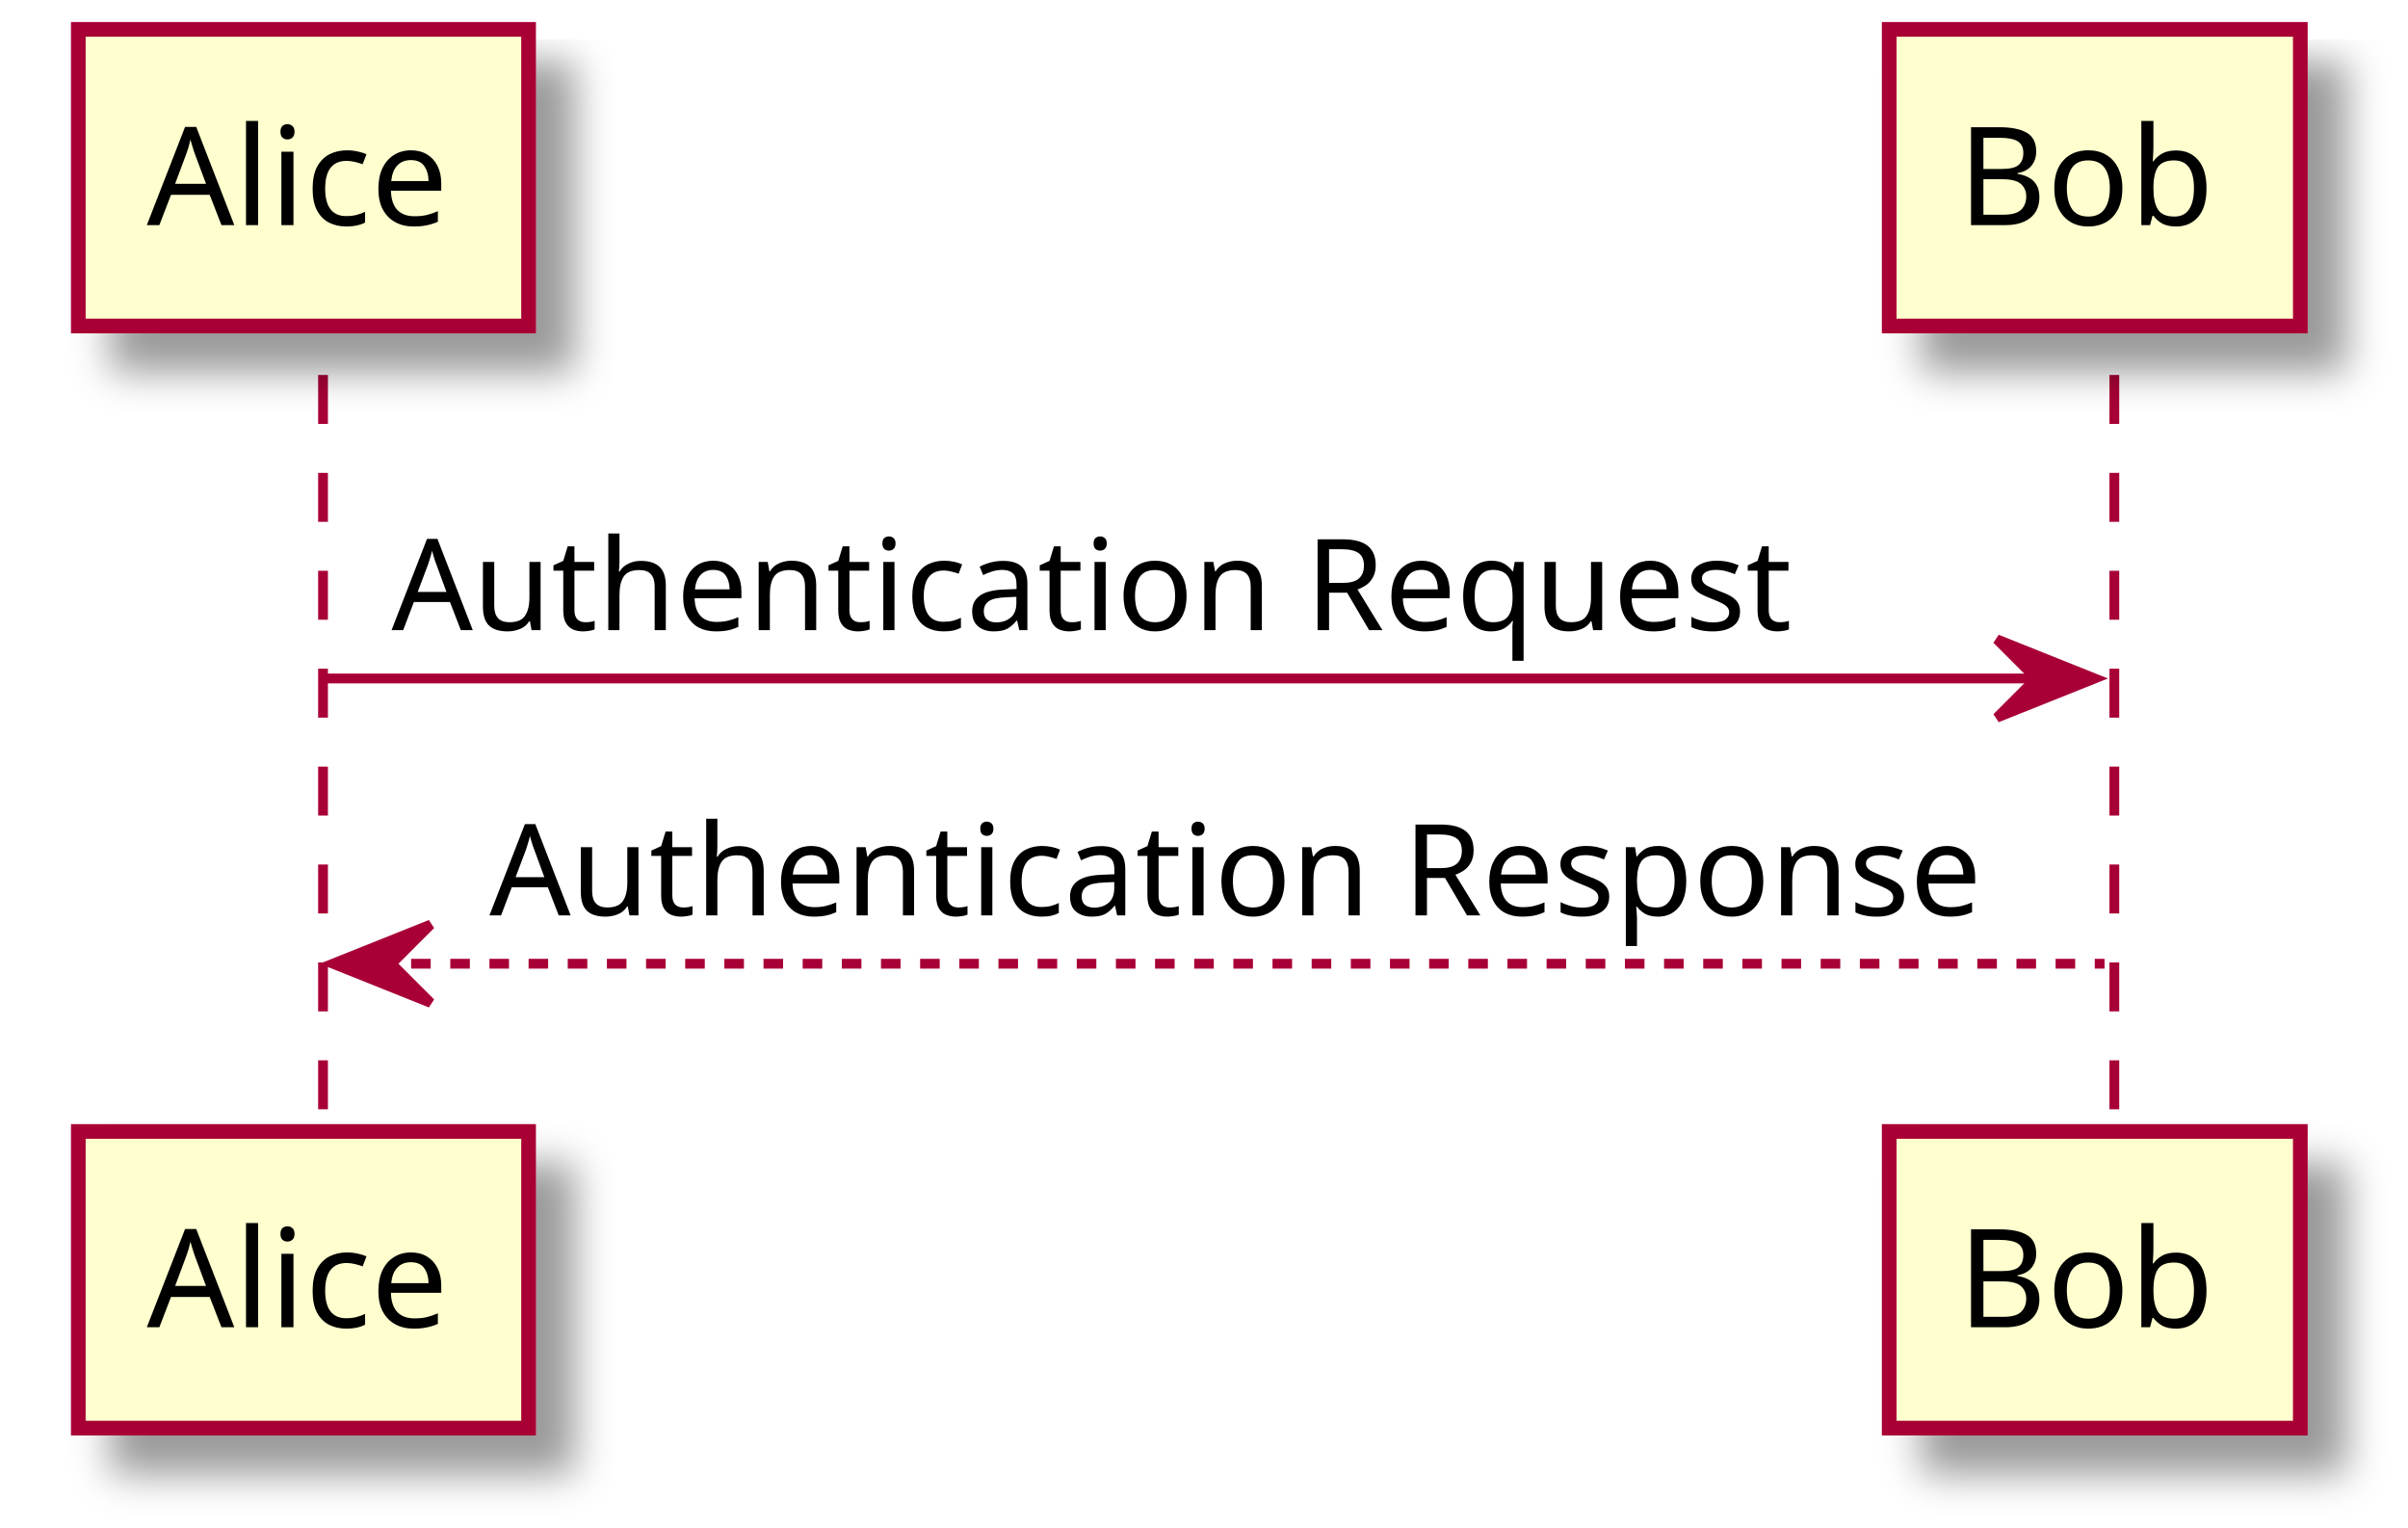
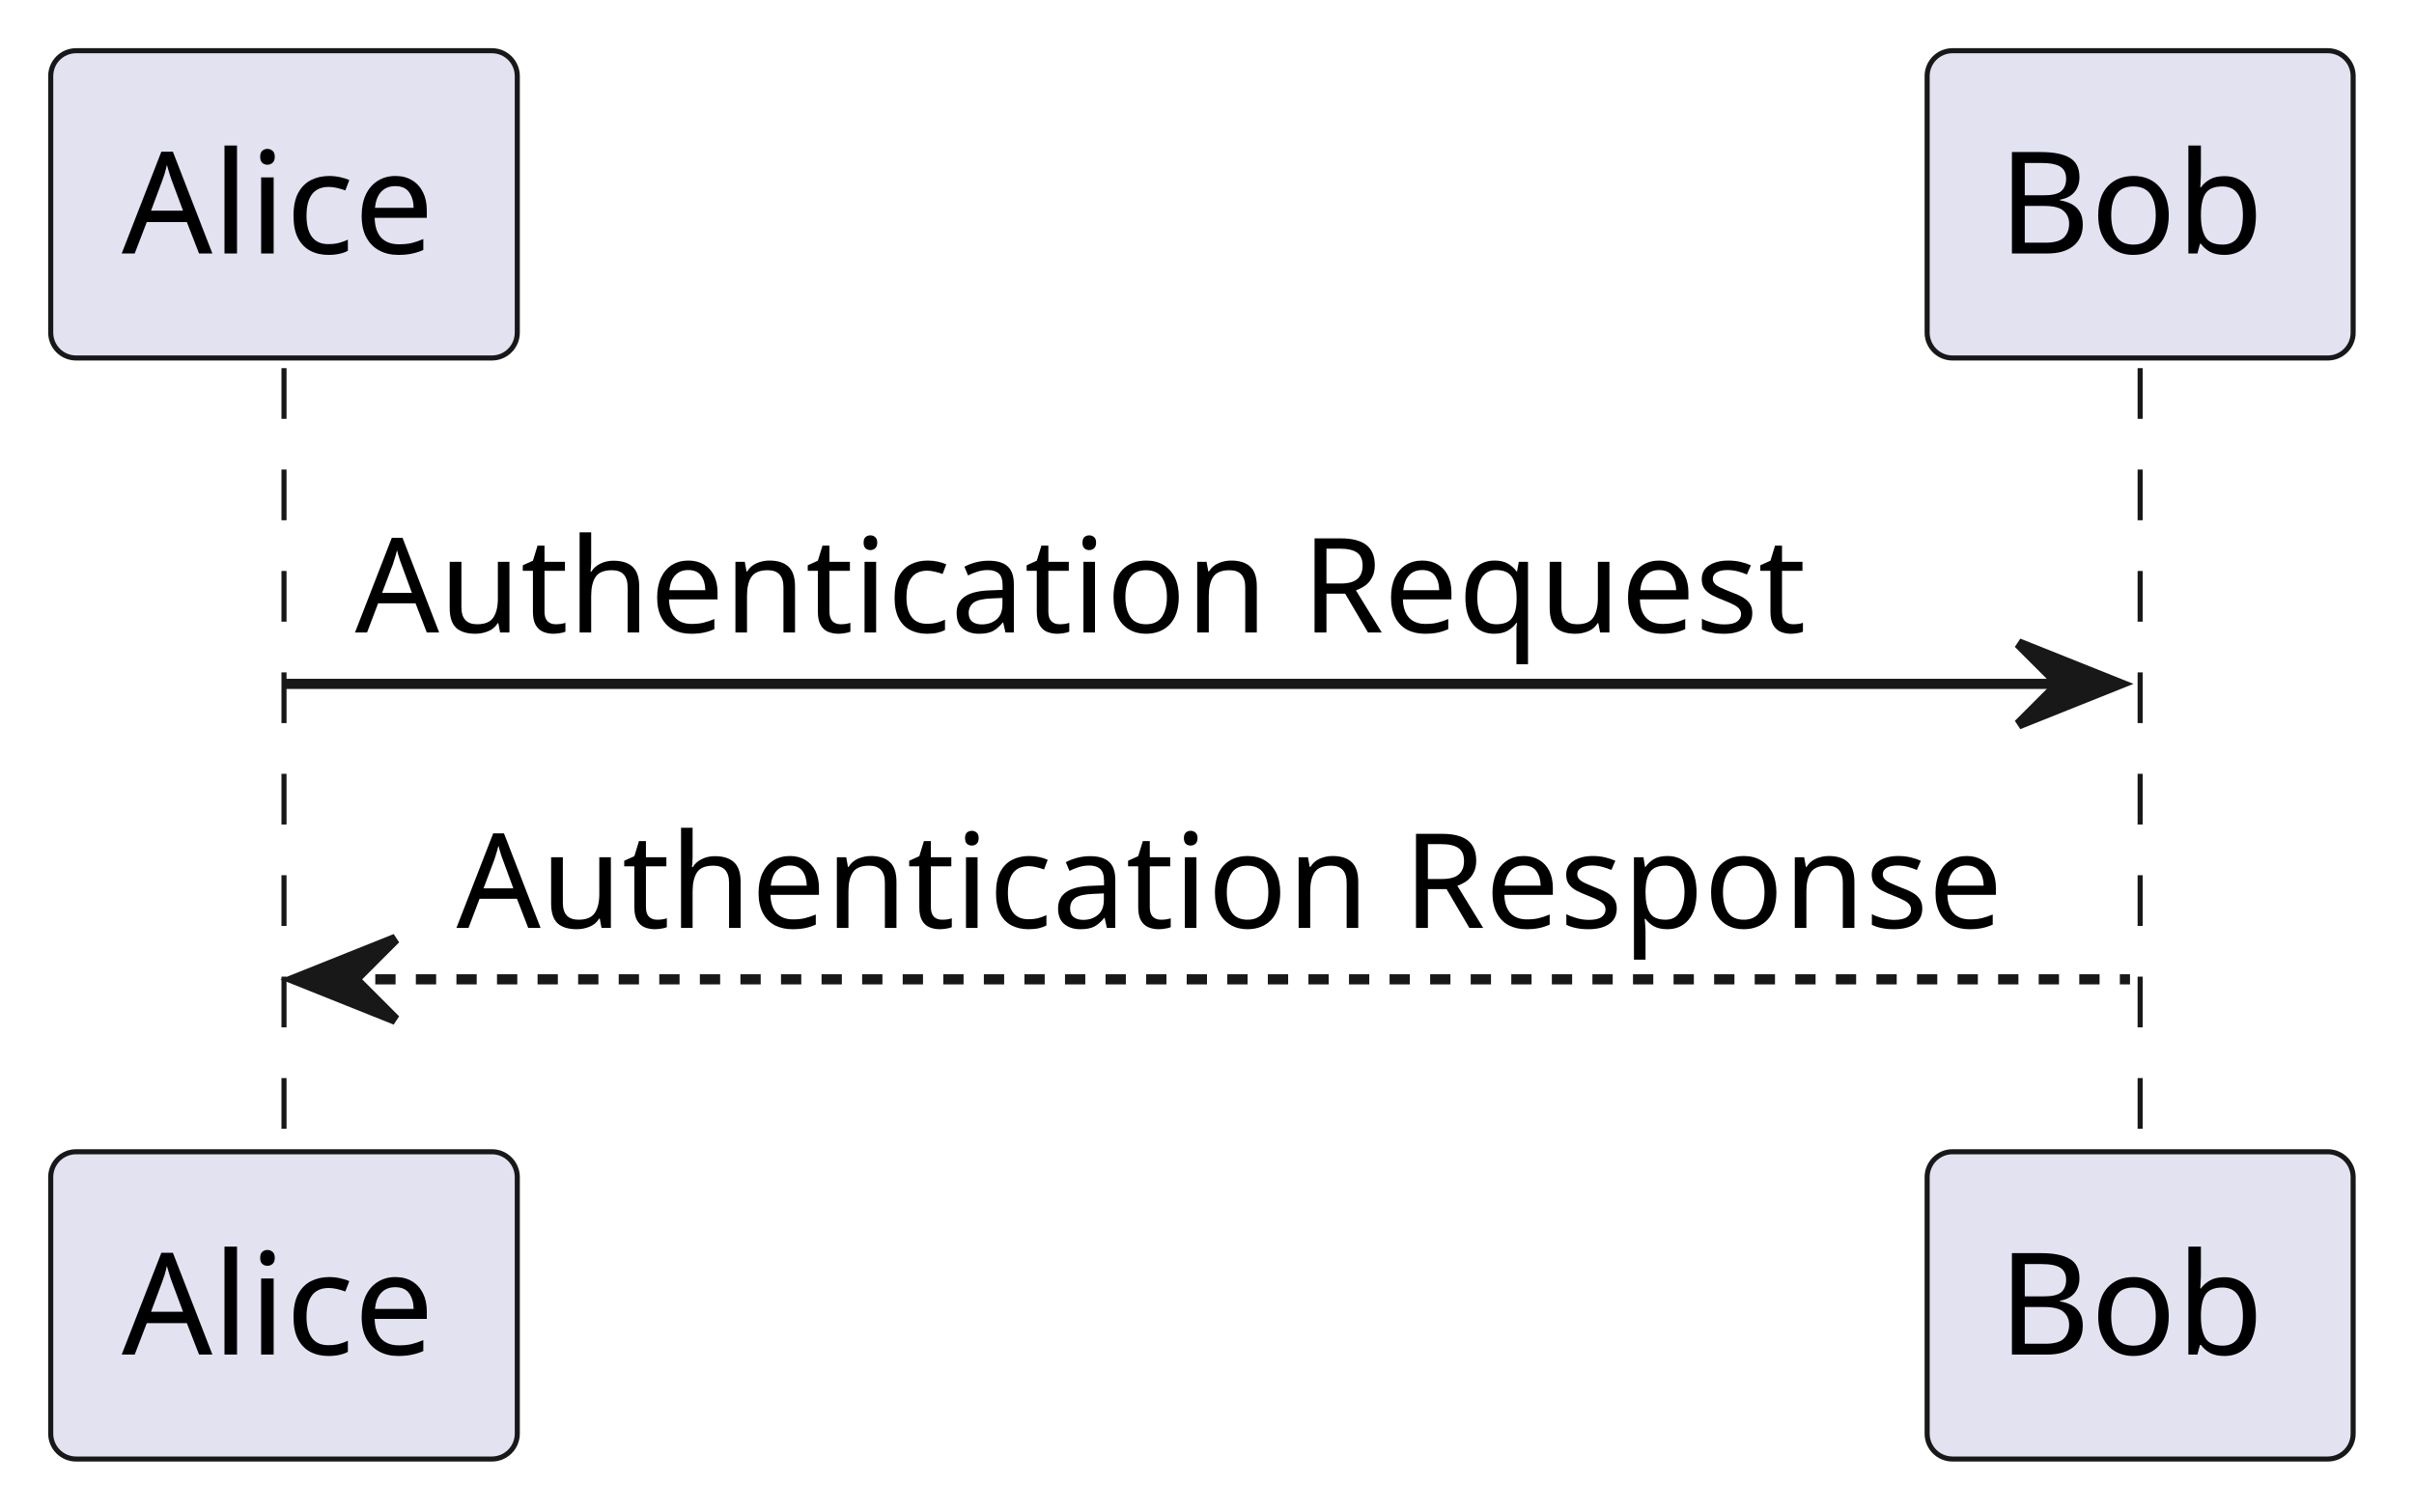
- <svg xmlns="http://www.w3.org/2000/svg" contentScriptType="application/ecmascript" contentStyleType="text/css" height="156px" preserveAspectRatio="none" style="width:246px;height:156px;" version="1.1" viewBox="0 0 246 156" width="246px" zoomAndPan="magnify">
-   <defs>
-     <filter height="300%" id="fi0dnkdoficpp" width="300%" x="-1" y="-1">
-       <feGaussianBlur result="blurOut" stdDeviation="2.0" />
-       <feColorMatrix in="blurOut" result="blurOut2" type="matrix" values="0 0 0 0 0 0 0 0 0 0 0 0 0 0 0 0 0 0 .4 0" />
-       <feOffset dx="4.0" dy="4.0" in="blurOut2" result="blurOut3" />
-       <feBlend in="SourceGraphic" in2="blurOut3" mode="normal" />
-     </filter>
-   </defs>
+ <svg xmlns="http://www.w3.org/2000/svg" contentStyleType="text/css" height="149px" preserveAspectRatio="none" style="width:238px;height:149px;background:#FFFFFF;" version="1.1" viewBox="0 0 238 149" width="238px" zoomAndPan="magnify">
+   <defs />
  <g>
-     <line style="stroke: #A80036; stroke-width: 1.0; stroke-dasharray: 5.0,5.0;" x1="33" x2="33" y1="38.297" y2="116.562" />
-     <line style="stroke: #A80036; stroke-width: 1.0; stroke-dasharray: 5.0,5.0;" x1="216" x2="216" y1="38.297" y2="116.562" />
-     <rect fill="#FEFECE" filter="url(#fi0dnkdoficpp)" height="30.297" style="stroke: #A80036; stroke-width: 1.5;" width="46" x="8" y="3" />
-     <text fill="#000000" font-family="sans-serif" font-size="14" lengthAdjust="spacingAndGlyphs" textLength="32" x="15" y="22.995">Alice</text>
-     <rect fill="#FEFECE" filter="url(#fi0dnkdoficpp)" height="30.297" style="stroke: #A80036; stroke-width: 1.5;" width="46" x="8" y="115.562" />
-     <text fill="#000000" font-family="sans-serif" font-size="14" lengthAdjust="spacingAndGlyphs" textLength="32" x="15" y="135.558">Alice</text>
-     <rect fill="#FEFECE" filter="url(#fi0dnkdoficpp)" height="30.297" style="stroke: #A80036; stroke-width: 1.5;" width="42" x="193" y="3" />
-     <text fill="#000000" font-family="sans-serif" font-size="14" lengthAdjust="spacingAndGlyphs" textLength="28" x="200" y="22.995">Bob</text>
-     <rect fill="#FEFECE" filter="url(#fi0dnkdoficpp)" height="30.297" style="stroke: #A80036; stroke-width: 1.5;" width="42" x="193" y="115.562" />
-     <text fill="#000000" font-family="sans-serif" font-size="14" lengthAdjust="spacingAndGlyphs" textLength="28" x="200" y="135.558">Bob</text>
-     <polygon fill="#A80036" points="204,65.297,214,69.297,204,73.297,208,69.297" style="stroke: #A80036; stroke-width: 1.0;" />
-     <line style="stroke: #A80036; stroke-width: 1.0;" x1="33" x2="210" y1="69.297" y2="69.297" />
-     <text fill="#000000" font-family="sans-serif" font-size="13" lengthAdjust="spacingAndGlyphs" textLength="149" x="40" y="64.364">Authentication Request</text>
-     <polygon fill="#A80036" points="44,94.43,34,98.43,44,102.43,40,98.43" style="stroke: #A80036; stroke-width: 1.0;" />
-     <line style="stroke: #A80036; stroke-width: 1.0; stroke-dasharray: 2.0,2.0;" x1="38" x2="215" y1="98.43" y2="98.43" />
-     <text fill="#000000" font-family="sans-serif" font-size="13" lengthAdjust="spacingAndGlyphs" textLength="159" x="50" y="93.497">Authentication Response</text>
+     <line style="stroke:#181818;stroke-width:0.5;stroke-dasharray:5.0,5.0;" x1="28" x2="28" y1="36.297" y2="114.562" />
+     <line style="stroke:#181818;stroke-width:0.5;stroke-dasharray:5.0,5.0;" x1="211" x2="211" y1="36.297" y2="114.562" />
+     <rect fill="#E2E2F0" height="30.297" rx="2.5" ry="2.5" style="stroke:#181818;stroke-width:0.5;" width="46" x="5" y="5" />
+     <text fill="#000000" font-family="sans-serif" font-size="14" lengthAdjust="spacing" textLength="32" x="12" y="24.995">Alice</text>
+     <rect fill="#E2E2F0" height="30.297" rx="2.5" ry="2.5" style="stroke:#181818;stroke-width:0.5;" width="46" x="5" y="113.562" />
+     <text fill="#000000" font-family="sans-serif" font-size="14" lengthAdjust="spacing" textLength="32" x="12" y="133.558">Alice</text>
+     <rect fill="#E2E2F0" height="30.297" rx="2.5" ry="2.5" style="stroke:#181818;stroke-width:0.5;" width="42" x="190" y="5" />
+     <text fill="#000000" font-family="sans-serif" font-size="14" lengthAdjust="spacing" textLength="28" x="197" y="24.995">Bob</text>
+     <rect fill="#E2E2F0" height="30.297" rx="2.5" ry="2.5" style="stroke:#181818;stroke-width:0.5;" width="42" x="190" y="113.562" />
+     <text fill="#000000" font-family="sans-serif" font-size="14" lengthAdjust="spacing" textLength="28" x="197" y="133.558">Bob</text>
+     <polygon fill="#181818" points="199,63.43,209,67.43,199,71.43,203,67.43" style="stroke:#181818;stroke-width:1.0;" />
+     <line style="stroke:#181818;stroke-width:1.0;" x1="28" x2="205" y1="67.43" y2="67.43" />
+     <text fill="#000000" font-family="sans-serif" font-size="13" lengthAdjust="spacing" textLength="149" x="35" y="62.364">Authentication Request</text>
+     <polygon fill="#181818" points="39,92.562,29,96.562,39,100.562,35,96.562" style="stroke:#181818;stroke-width:1.0;" />
+     <line style="stroke:#181818;stroke-width:1.0;stroke-dasharray:2.0,2.0;" x1="33" x2="210" y1="96.562" y2="96.562" />
+     <text fill="#000000" font-family="sans-serif" font-size="13" lengthAdjust="spacing" textLength="159" x="45" y="91.497">Authentication Response</text>
  </g>
</svg>
